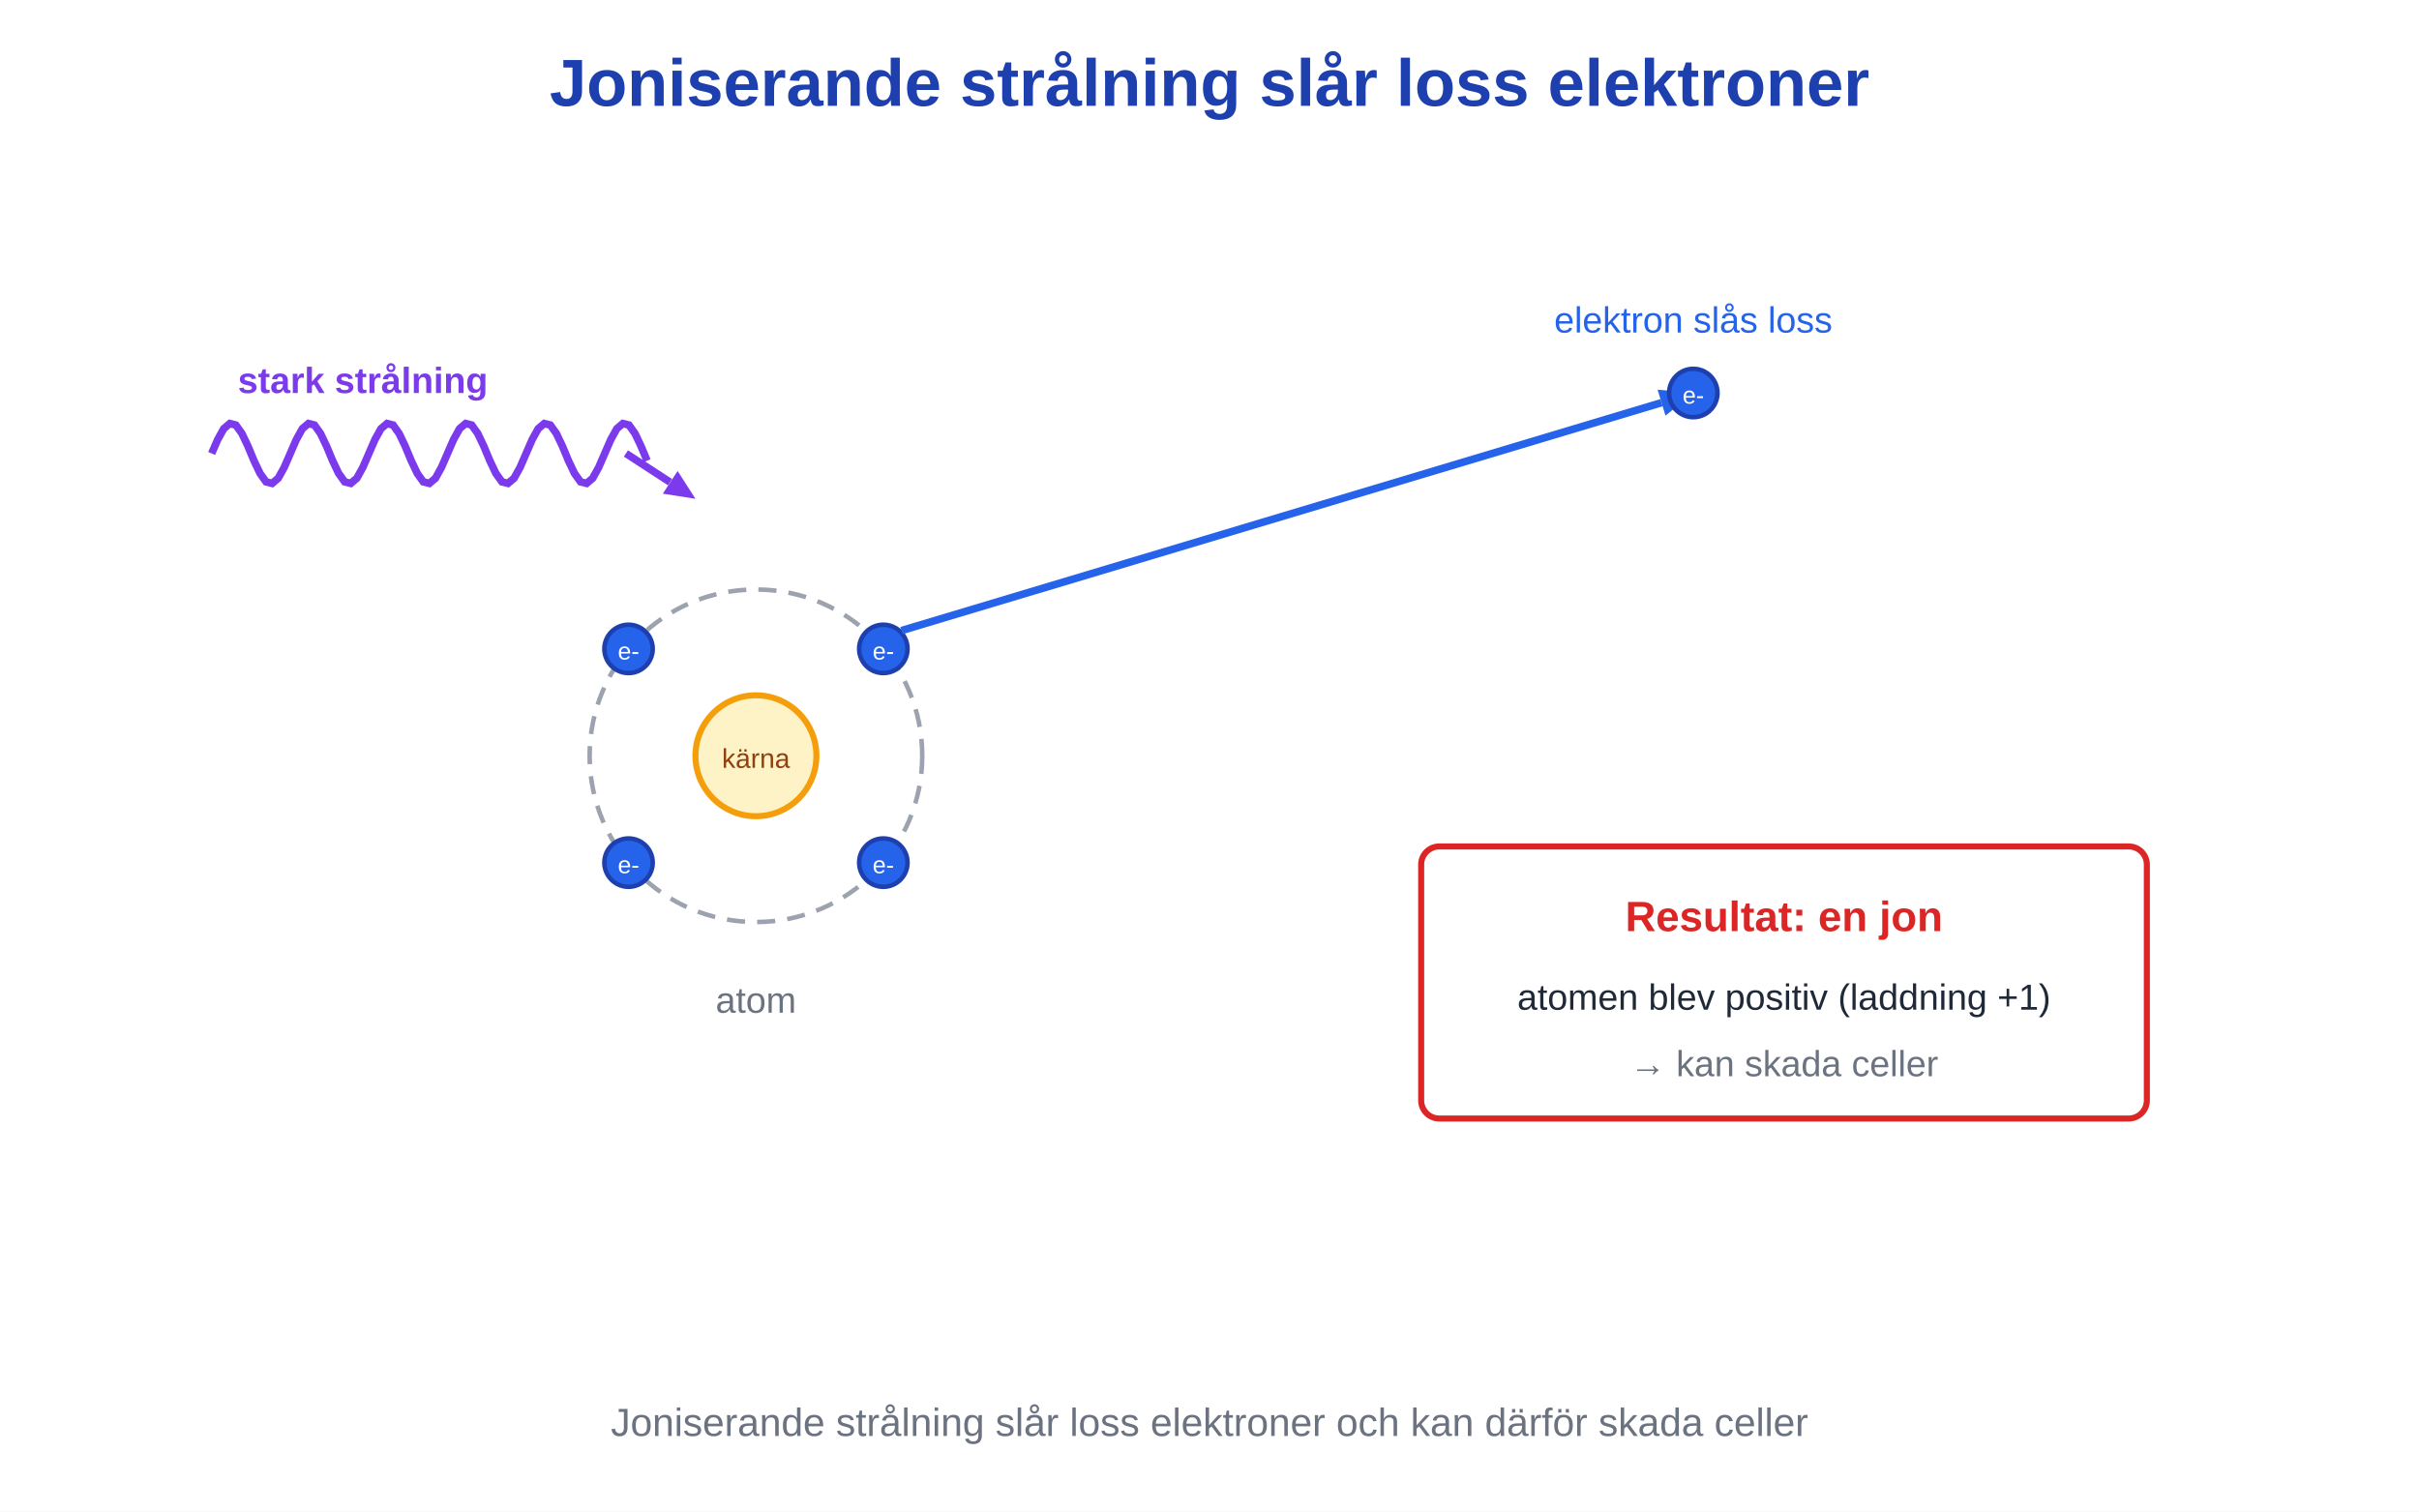
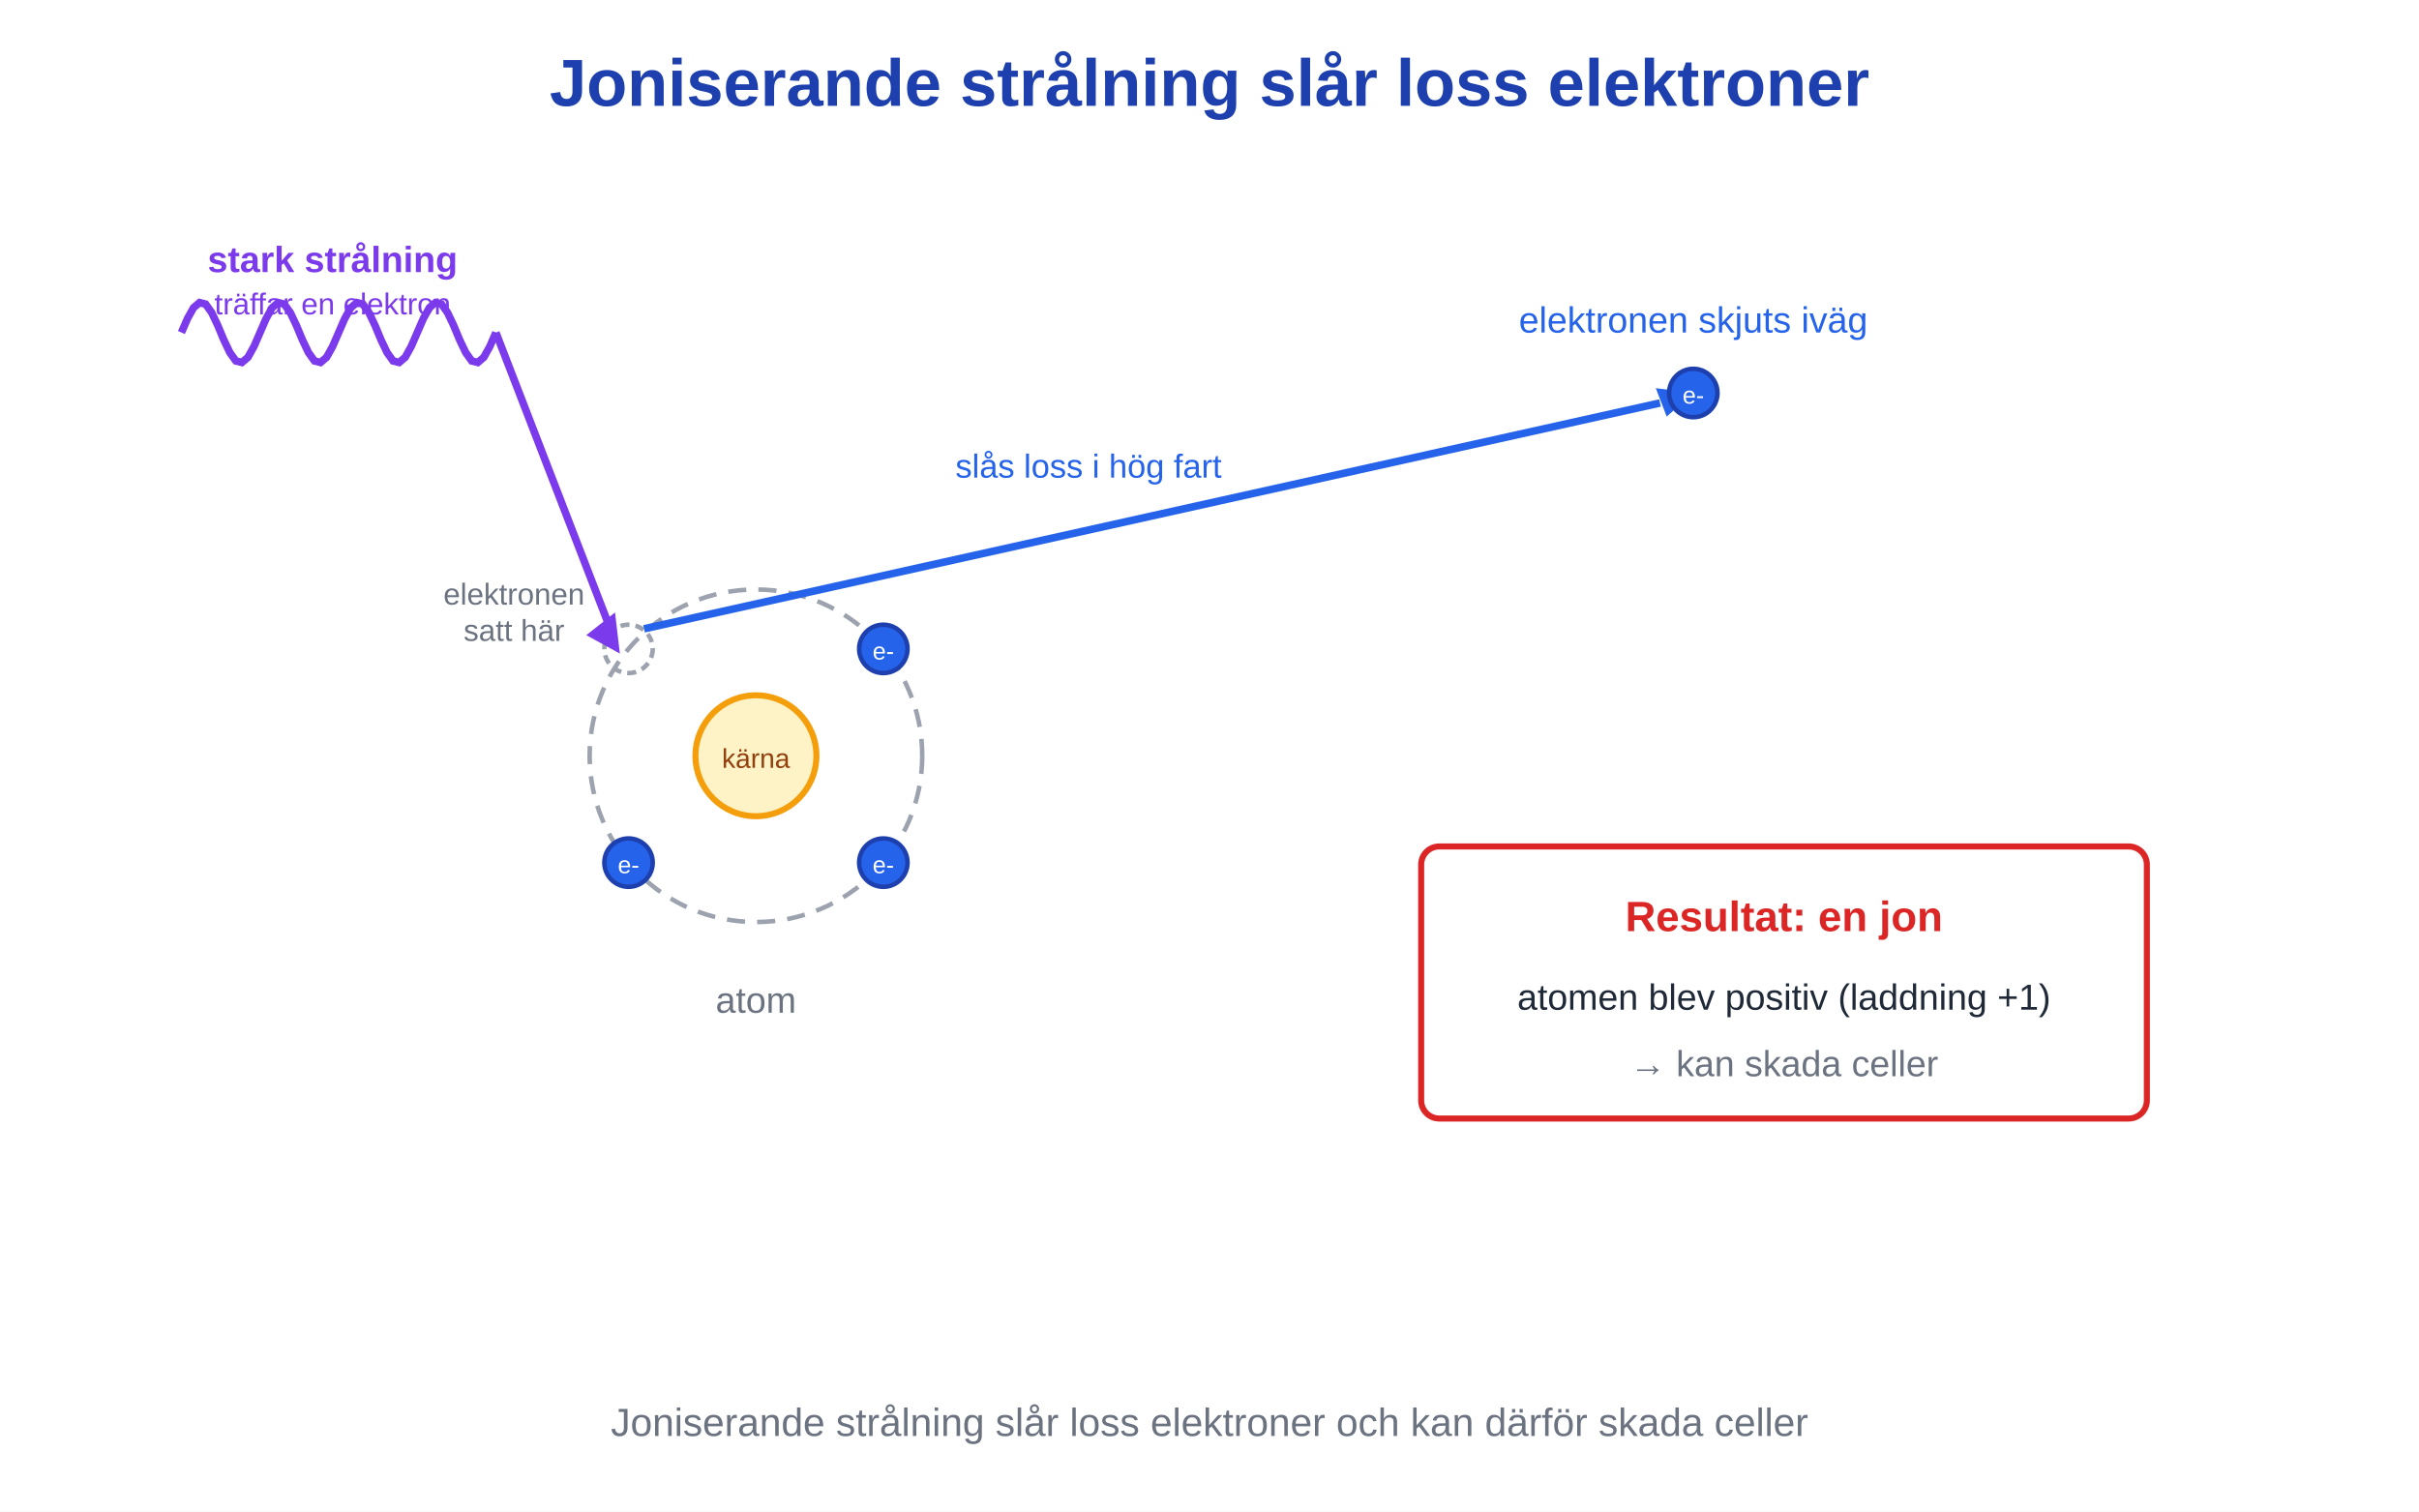
<svg xmlns="http://www.w3.org/2000/svg" viewBox="0 0 800 500" width="800" height="500">
  <rect width="800" height="500" fill="white" />
  <text x="400" y="35" font-family="Arial,sans-serif" font-size="22" fill="#1e40af" text-anchor="middle" font-weight="bold">Joniserande strålning slår loss elektroner</text>
  <circle cx="250" cy="250" r="20" fill="#fef3c7" stroke="#f59e0b" stroke-width="2" />
  <text x="250" y="254" font-family="Arial,sans-serif" font-size="9" fill="#92400e" text-anchor="middle">kärna</text>
  <circle cx="250" cy="250" r="55" fill="none" stroke="#9ca3af" stroke-width="1.5" stroke-dasharray="6,4" />
  <circle cx="292.132" cy="214.647" r="8" fill="#2563eb" stroke="#1e40af" stroke-width="1.5" />
  <text x="292.132" y="218.147" font-family="Arial,sans-serif" font-size="8" fill="white" text-anchor="middle">e-</text>
-   <circle cx="207.868" cy="214.647" r="8" fill="#2563eb" stroke="#1e40af" stroke-width="1.5" />
-   <text x="207.868" y="218.147" font-family="Arial,sans-serif" font-size="8" fill="white" text-anchor="middle">e-</text>
  <circle cx="207.868" cy="285.353" r="8" fill="#2563eb" stroke="#1e40af" stroke-width="1.5" />
  <text x="207.868" y="288.853" font-family="Arial,sans-serif" font-size="8" fill="white" text-anchor="middle">e-</text>
  <circle cx="292.132" cy="285.353" r="8" fill="#2563eb" stroke="#1e40af" stroke-width="1.5" />
  <text x="292.132" y="288.853" font-family="Arial,sans-serif" font-size="8" fill="white" text-anchor="middle">e-</text>
+   <circle cx="207.868" cy="214.647" r="8" fill="none" stroke="#9ca3af" stroke-width="1.5" stroke-dasharray="3,2" />
+   <text x="170" y="200" font-family="Arial,sans-serif" font-size="10" fill="#6b7280" text-anchor="middle">elektronen</text>
+   <text x="170" y="212" font-family="Arial,sans-serif" font-size="10" fill="#6b7280" text-anchor="middle">satt här</text>
  <text x="250" y="335" font-family="Arial,sans-serif" font-size="12" fill="#6b7280" text-anchor="middle">atom</text>
-   <polyline points="70.0,150.0 72.0,145.4 74.0,141.8 76.0,140.1 78.0,140.6 80.0,143.4 82.0,147.6 84.0,152.4 86.0,156.6 88.0,159.4 90.0,159.9 92.0,158.2 94.0,154.6 96.0,150.0 98.0,145.4 100.0,141.8 102.0,140.1 104.0,140.6 106.0,143.4 108.0,147.6 110.0,152.4 112.0,156.6 114.0,159.4 116.0,159.9 118.0,158.2 120.0,154.6 122.0,150.0 124.0,145.4 126.0,141.8 128.0,140.1 130.0,140.6 132.0,143.4 134.0,147.6 136.0,152.4 138.0,156.6 140.0,159.4 142.0,159.9 144.0,158.2 146.0,154.6 148.0,150.0 150.0,145.4 152.0,141.8 154.0,140.1 156.0,140.6 158.0,143.4 160.0,147.6 162.0,152.4 164.0,156.6 166.0,159.4 168.0,159.9 170.0,158.2 172.0,154.6 174.0,150.0 176.0,145.4 178.0,141.8 180.0,140.1 182.0,140.6 184.0,143.4 186.0,147.6 188.0,152.4 190.0,156.6 192.0,159.4 194.0,159.9 196.0,158.2 198.0,154.6 200.0,150.0 202.0,145.4 204.0,141.8 206.0,140.1 208.0,140.6 210.0,143.4 212.0,147.6 214.0,152.4" fill="none" stroke="#7c3aed" stroke-width="2.5" />
-   <line x1="207.0" y1="150.0" x2="221.6" y2="159.5" stroke="#7c3aed" stroke-width="2.5" />
-   <polygon points="230.0,165.0 224.1,155.8 219.2,163.3" fill="#7c3aed" />
-   <text x="120" y="130" font-family="Arial,sans-serif" font-size="12" fill="#7c3aed" text-anchor="middle" font-weight="bold">stark strålning</text>
-   <line x1="298.1" y1="208.6" x2="549.5" y2="133.2" stroke="#2563eb" stroke-width="2.5" />
-   <polygon points="560.0,130.0 548.2,128.9 550.8,137.5" fill="#2563eb" />
+   <polyline points="60.0,110.0 62.0,105.4 64.0,101.8 66.0,100.1 68.0,100.6 70.0,103.4 72.0,107.6 74.0,112.4 76.0,116.6 78.0,119.4 80.0,119.9 82.0,118.2 84.0,114.6 86.0,110.0 88.0,105.4 90.0,101.8 92.0,100.1 94.0,100.6 96.0,103.4 98.0,107.6 100.0,112.4 102.0,116.6 104.0,119.4 106.0,119.9 108.0,118.2 110.0,114.6 112.0,110.0 114.0,105.4 116.0,101.8 118.0,100.1 120.0,100.6 122.0,103.4 124.0,107.6 126.0,112.4 128.0,116.6 130.0,119.4 132.0,119.9 134.0,118.2 136.0,114.6 138.0,110.0 140.0,105.4 142.0,101.8 144.0,100.1 146.0,100.6 148.0,103.4 150.0,107.6 152.0,112.4 154.0,116.6 156.0,119.4 158.0,119.9 160.0,118.2 162.0,114.6 164.0,110.0" fill="none" stroke="#7c3aed" stroke-width="2.5" />
+   <line x1="164.0" y1="110.0" x2="201.6" y2="207.4" stroke="#7c3aed" stroke-width="2.5" />
+   <polygon points="205.0,216.2 203.4,202.6 193.9,210.1" fill="#7c3aed" />
+   <text x="110" y="90" font-family="Arial,sans-serif" font-size="12" fill="#7c3aed" text-anchor="middle" font-weight="bold">stark strålning</text>
+   <text x="110" y="104" font-family="Arial,sans-serif" font-size="10" fill="#7c3aed" text-anchor="middle">träffar en elektron</text>
+   <line x1="213.0" y1="208.0" x2="549.0" y2="133.3" stroke="#2563eb" stroke-width="2.5" />
+   <polygon points="560.0,130.0 547.6,128.4 551.2,137.8" fill="#2563eb" />
  <circle cx="560" cy="130" r="8" fill="#2563eb" stroke="#1e40af" stroke-width="1.5" />
  <text x="560" y="133.5" font-family="Arial,sans-serif" font-size="8" fill="white" text-anchor="middle">e-</text>
-   <text x="560" y="110" font-family="Arial,sans-serif" font-size="12" fill="#2563eb" text-anchor="middle">elektron slås loss</text>
+   <text x="560" y="110" font-family="Arial,sans-serif" font-size="12" fill="#2563eb" text-anchor="middle">elektronen skjuts iväg</text>
+   <text x="360" y="158" font-family="Arial,sans-serif" font-size="11" fill="#2563eb" text-anchor="middle">slås loss i hög fart</text>
  <rect x="470" y="280" width="240" height="90" fill="white" stroke="#dc2626" stroke-width="2" rx="6" />
  <text x="590" y="308" font-family="Arial,sans-serif" font-size="14" fill="#dc2626" text-anchor="middle" font-weight="bold">Resultat: en jon</text>
  <text x="590" y="334" font-family="Arial,sans-serif" font-size="12" fill="#1f2937" text-anchor="middle">atomen blev positiv (laddning +1)</text>
  <text x="590" y="356" font-family="Arial,sans-serif" font-size="12" fill="#6b7280" text-anchor="middle">→ kan skada celler</text>
  <text x="400" y="475" font-family="Arial,sans-serif" font-size="13" fill="#6b7280" text-anchor="middle">Joniserande strålning slår loss elektroner och kan därför skada celler</text>
</svg>
